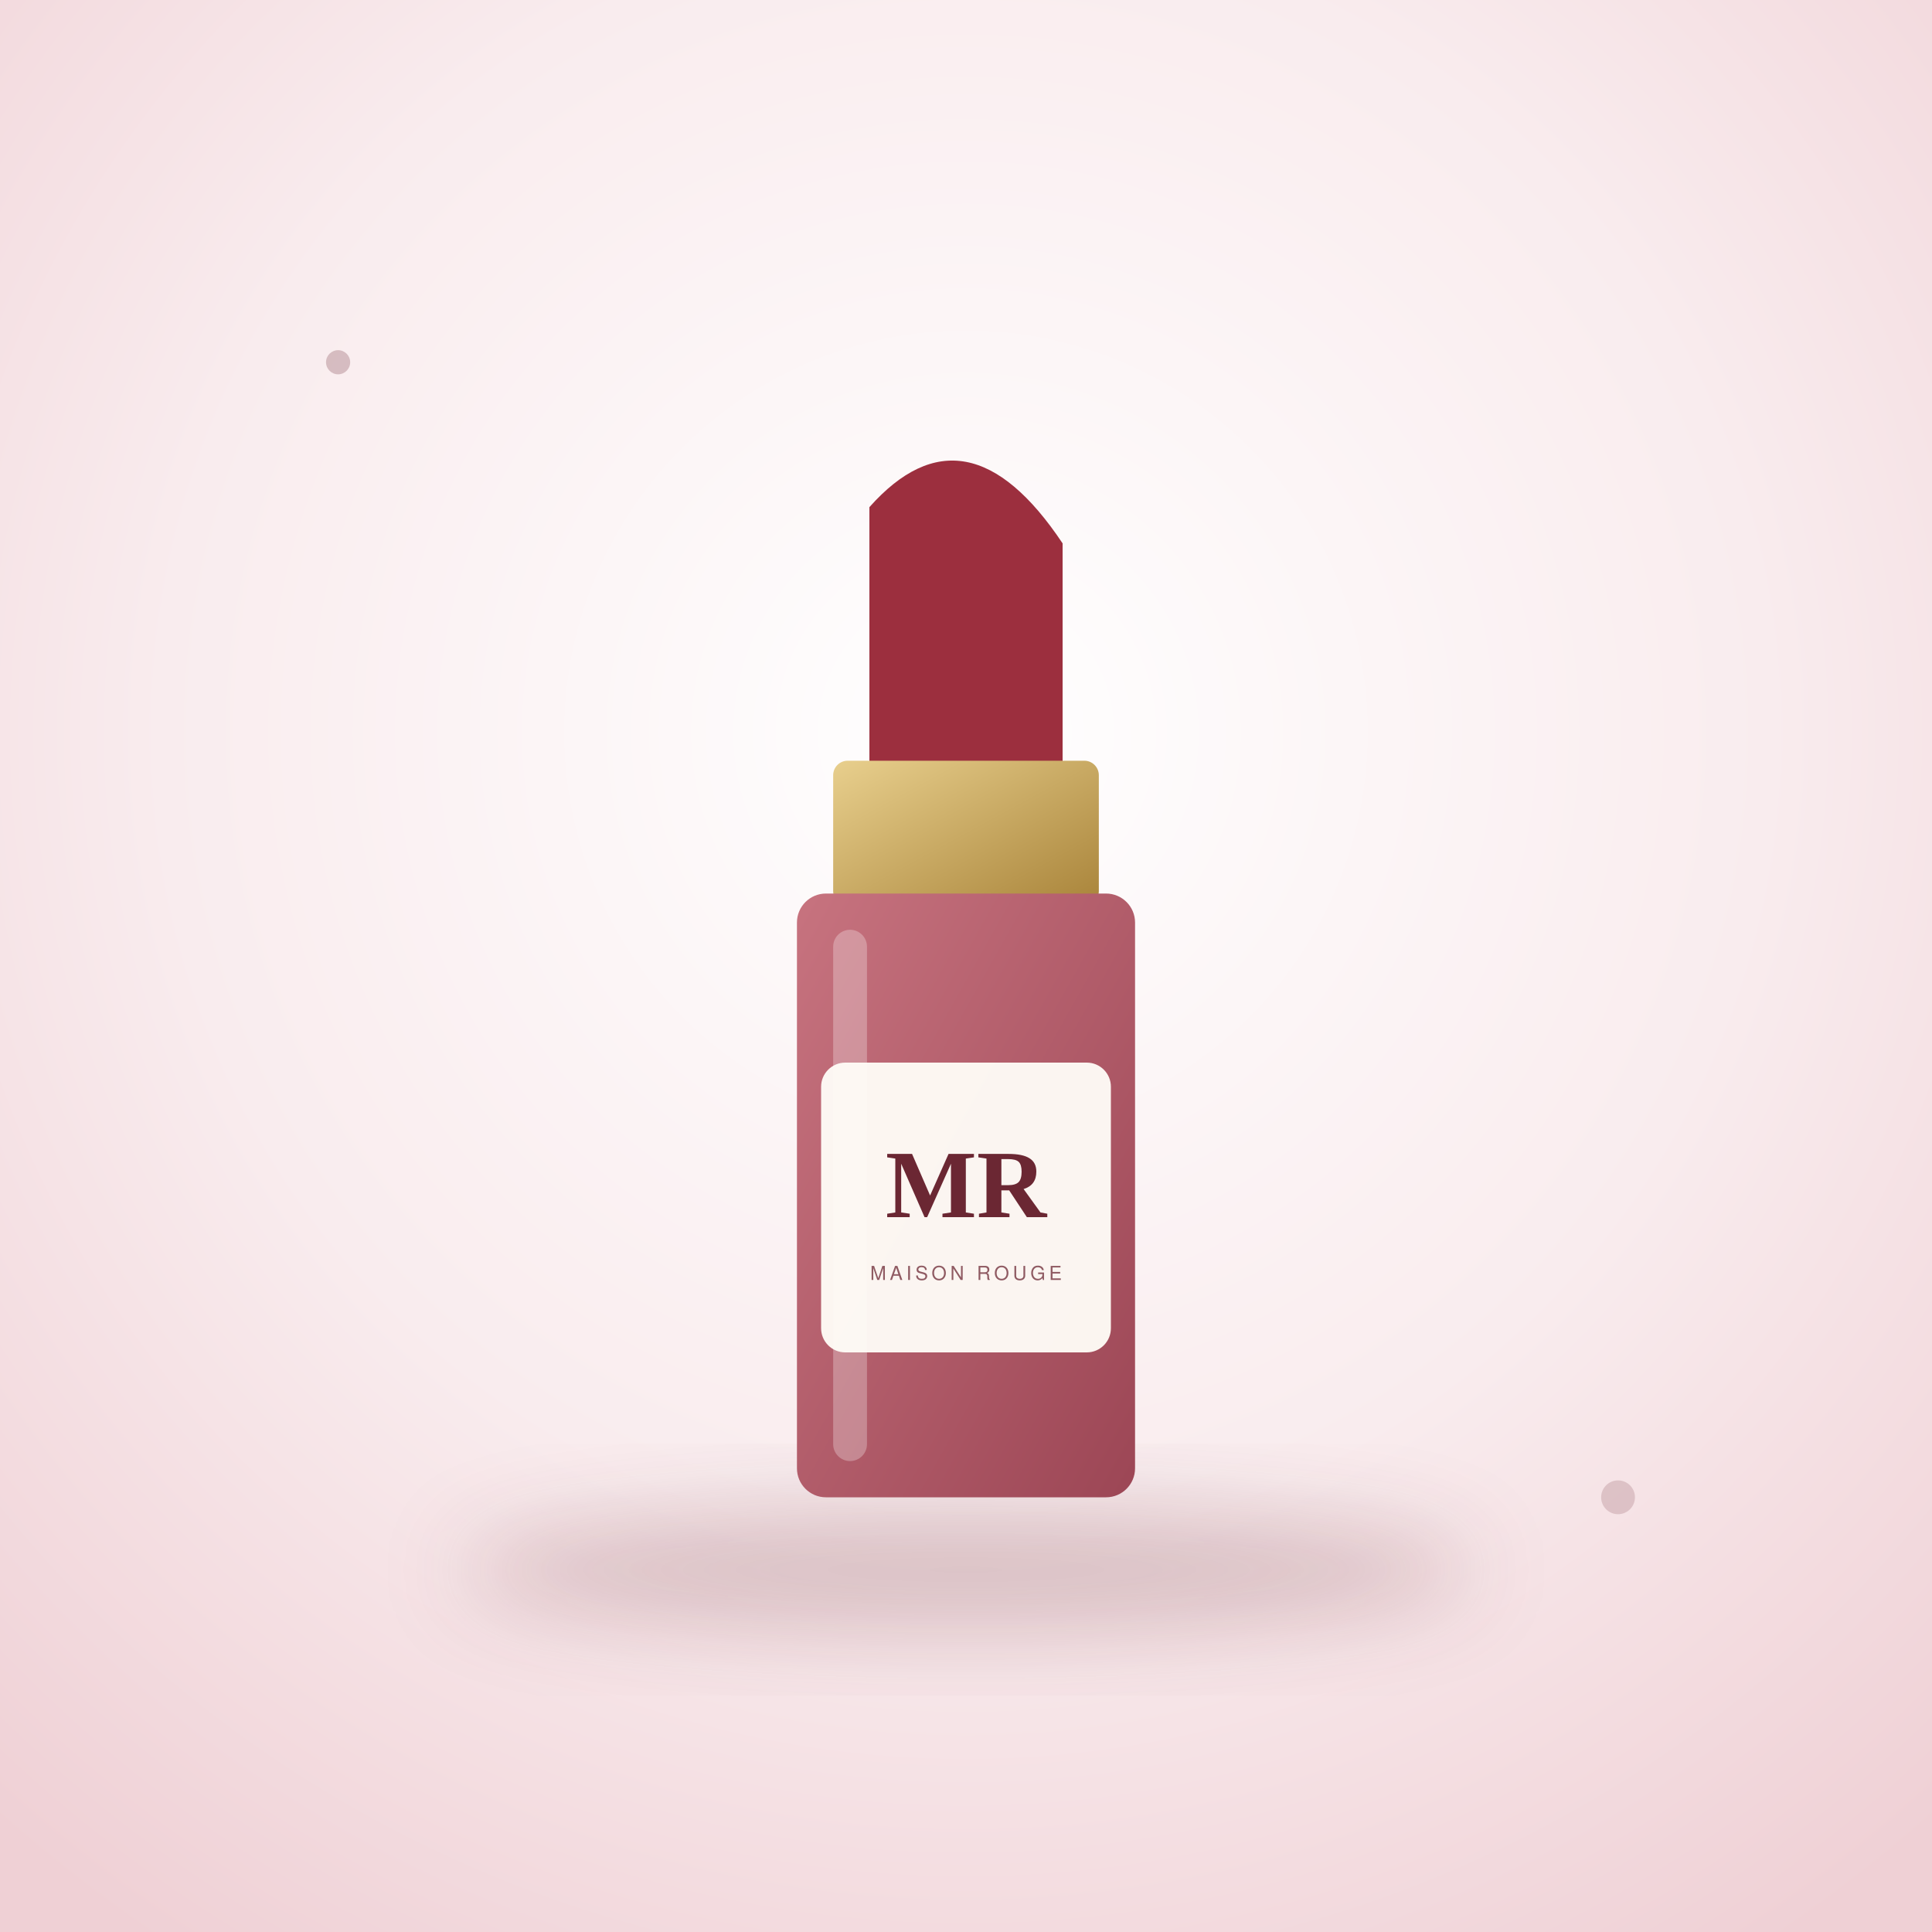
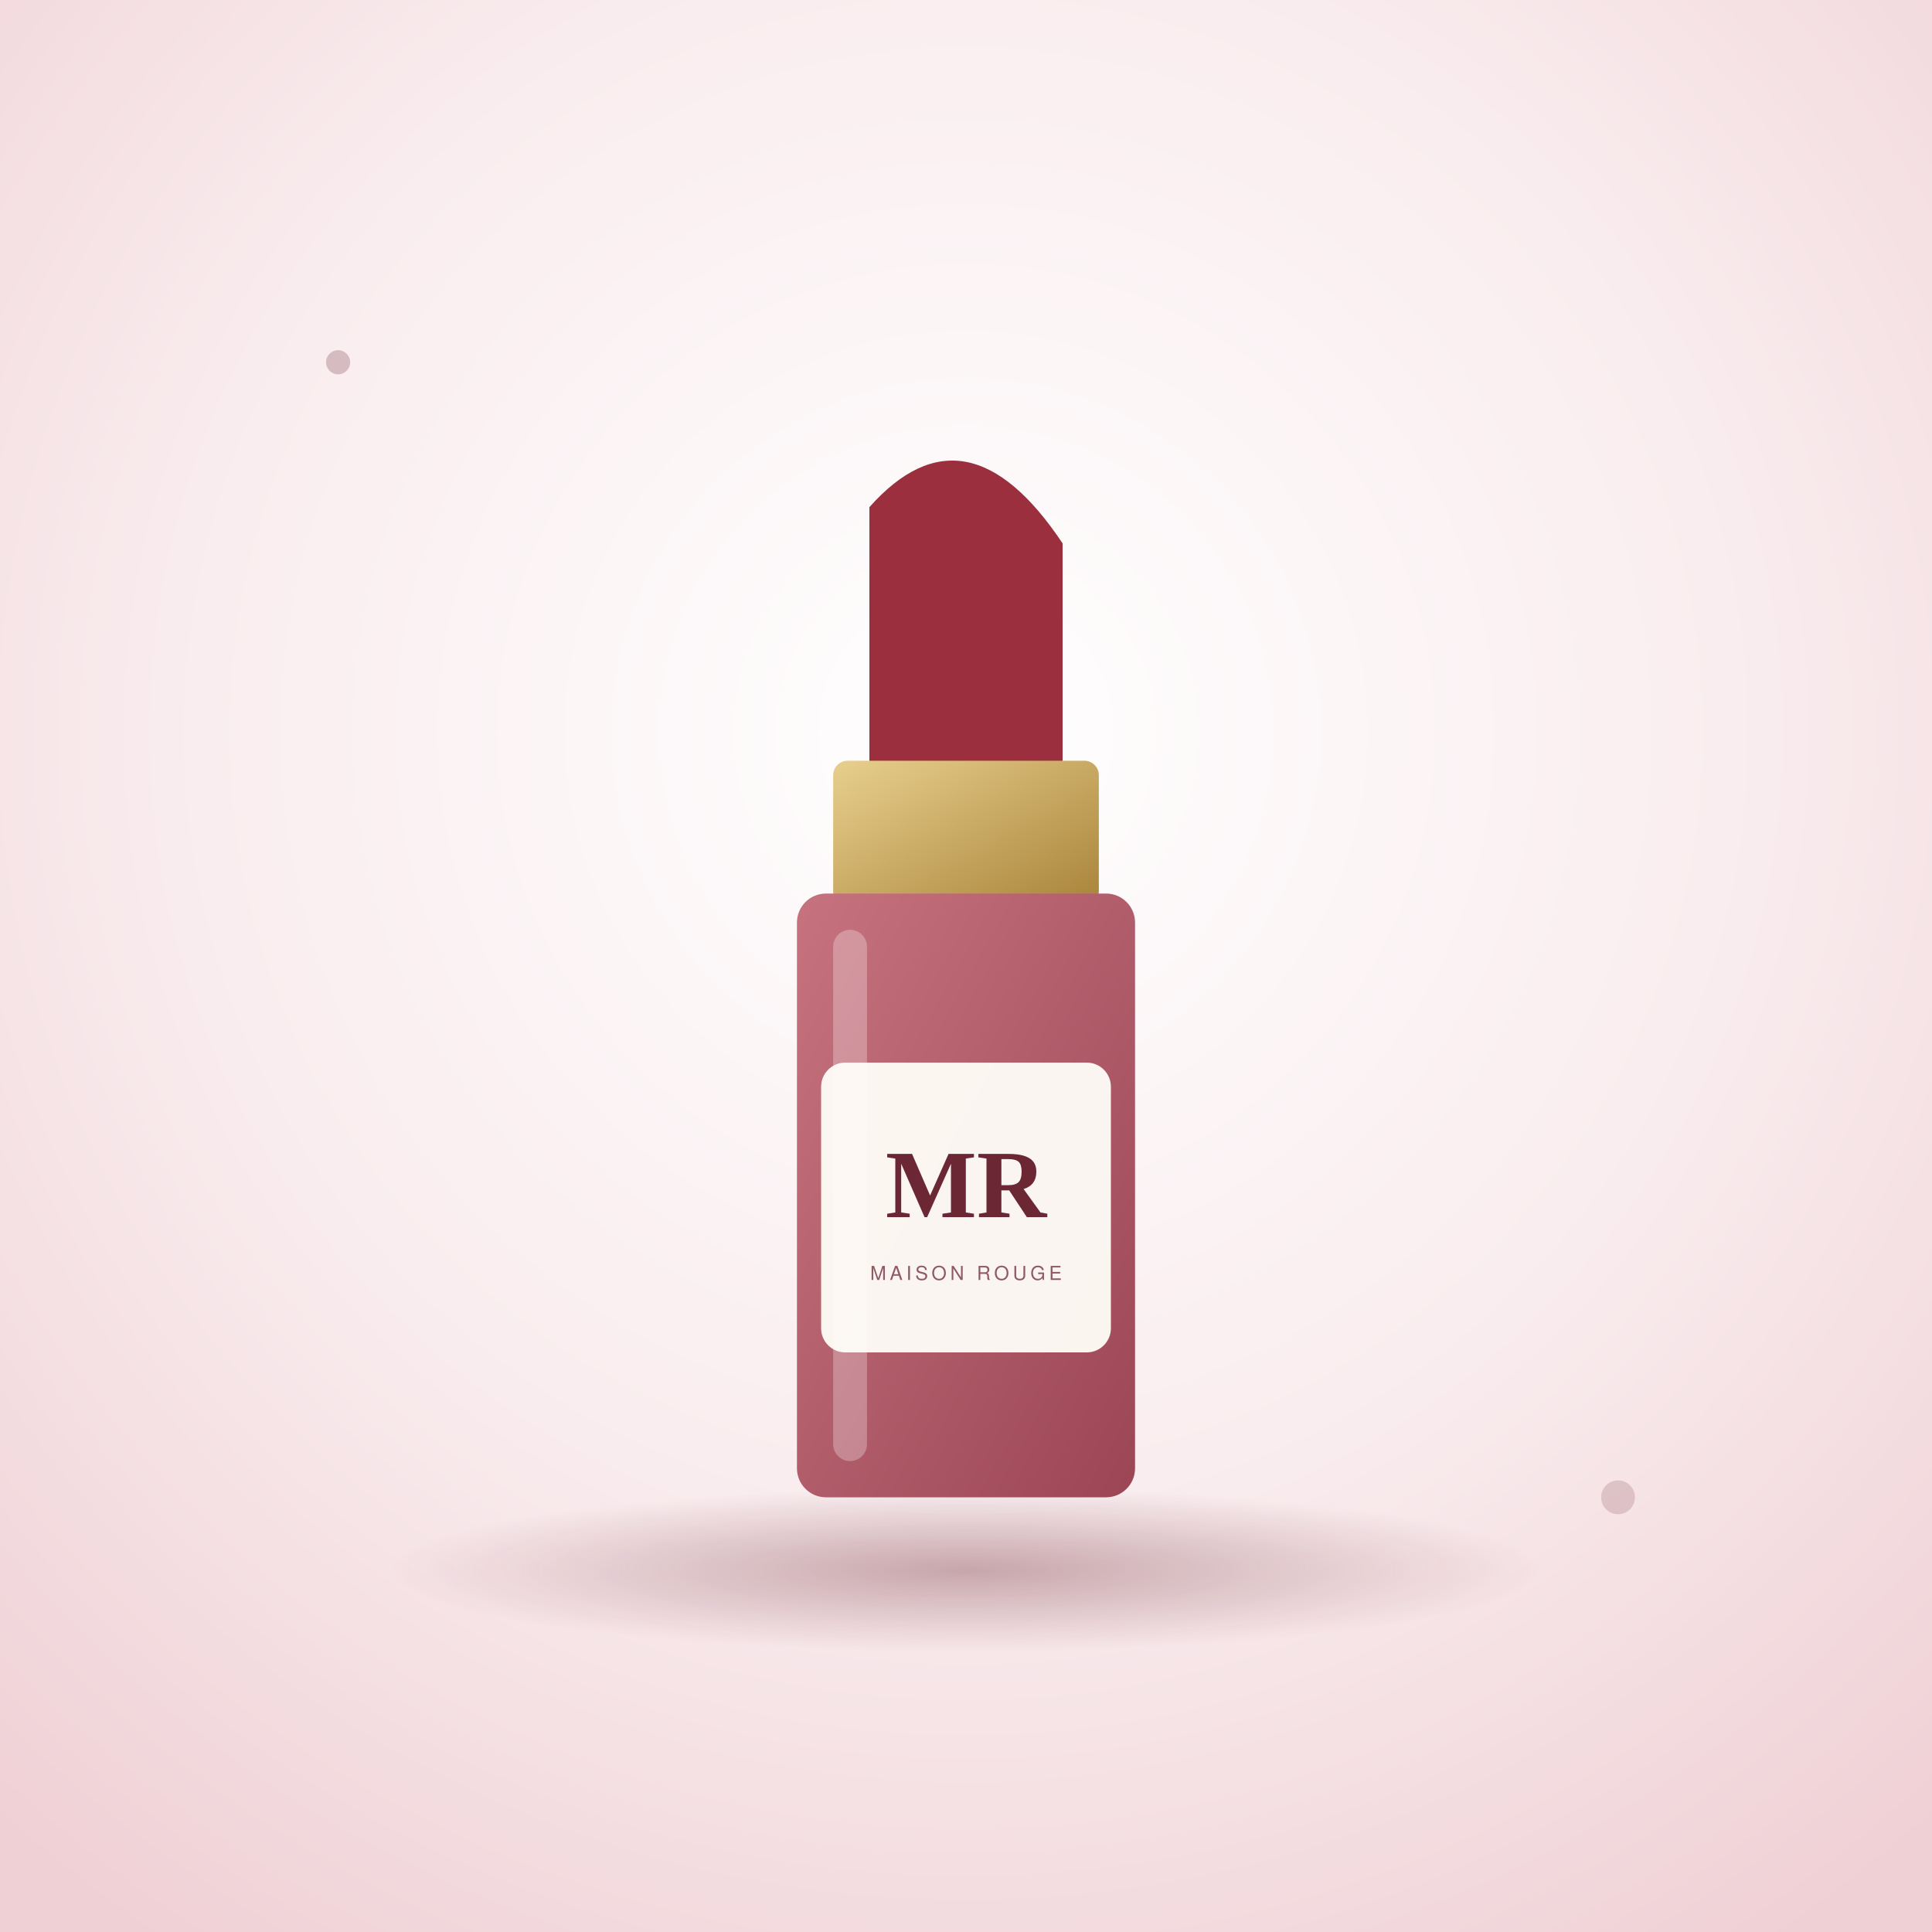
<svg xmlns="http://www.w3.org/2000/svg" viewBox="0 0 800 800" width="800" height="800" role="img" aria-label="Velvet Matte Lipstick: Rosewood">
  <defs>
    <radialGradient id="bg" cx="50%" cy="38%" r="75%">
      <stop offset="0" stop-color="#FFFFFF" />
      <stop offset=".55" stop-color="#F9ECEE" />
      <stop offset="1" stop-color="#EFD0D5" stop-opacity="1" />
    </radialGradient>
    <linearGradient id="body" x1="0" y1="0" x2="1" y2="1">
      <stop offset="0" stop-color="#C7737F" />
      <stop offset="1" stop-color="#9C4655" />
    </linearGradient>
    <linearGradient id="gold" x1="0" y1="0" x2="1" y2="1">
      <stop offset="0" stop-color="#E8CF8D" />
      <stop offset="1" stop-color="#A9843A" />
    </linearGradient>
    <linearGradient id="ink" x1="0" y1="0" x2="0" y2="1">
      <stop offset="0" stop-color="#6B2733" />
      <stop offset="1" stop-color="#6B2733" />
    </linearGradient>
-     <filter id="soft" x="-50%" y="-50%" width="200%" height="200%">
-       <feGaussianBlur stdDeviation="18" />
-     </filter>
+     <radialGradient id="shadow">
+       <stop offset="0" stop-color="#6B2733" stop-opacity=".35" />
+       <stop offset="1" stop-color="#6B2733" stop-opacity="0" />
+     </radialGradient>
  </defs>
  <rect width="800" height="800" fill="url(#bg)" />
  <circle cx="140" cy="150" r="5" fill="#6B2733" opacity=".25" />
  <circle cx="670" cy="620" r="7" fill="#6B2733" opacity=".18" />
-   <ellipse cx="400" cy="650" rx="210" ry="26" fill="#6B2733" opacity=".22" filter="url(#soft)" />
+   <ellipse cx="400" cy="650" rx="240" ry="34" fill="url(#shadow)" />
  <g transform="translate(400 410)">
    <path d="M-40,-200 Q0,-245 40,-185 L40,-90 L-40,-90 Z" fill="#9C2F3E" />
    <rect x="-55" y="-95" width="110" height="60" rx="6" fill="url(#gold)" />
    <rect x="-70" y="-40" width="140" height="250" rx="12" fill="url(#body)" />
    <rect x="-55" y="-25" width="14" height="220" rx="7" fill="#fff" opacity=".28" />
    <rect x="-60" y="30" width="120" height="120" rx="10" fill="#FFFDF8" opacity=".95" />
    <text x="0" y="94" text-anchor="middle" font-family="Georgia, 'Times New Roman', serif" font-size="40" font-weight="700" fill="url(#ink)">MR</text>
    <text x="0" y="120" text-anchor="middle" font-family="Helvetica, Arial, sans-serif" font-size="8" letter-spacing="1.5" fill="url(#ink)" opacity=".75">MAISON ROUGE</text>
    <line x1="-38" x2="38" y1="48" y2="48" stroke="url(#ink)" stroke-width="1" opacity=".3" />
  </g>
</svg>
